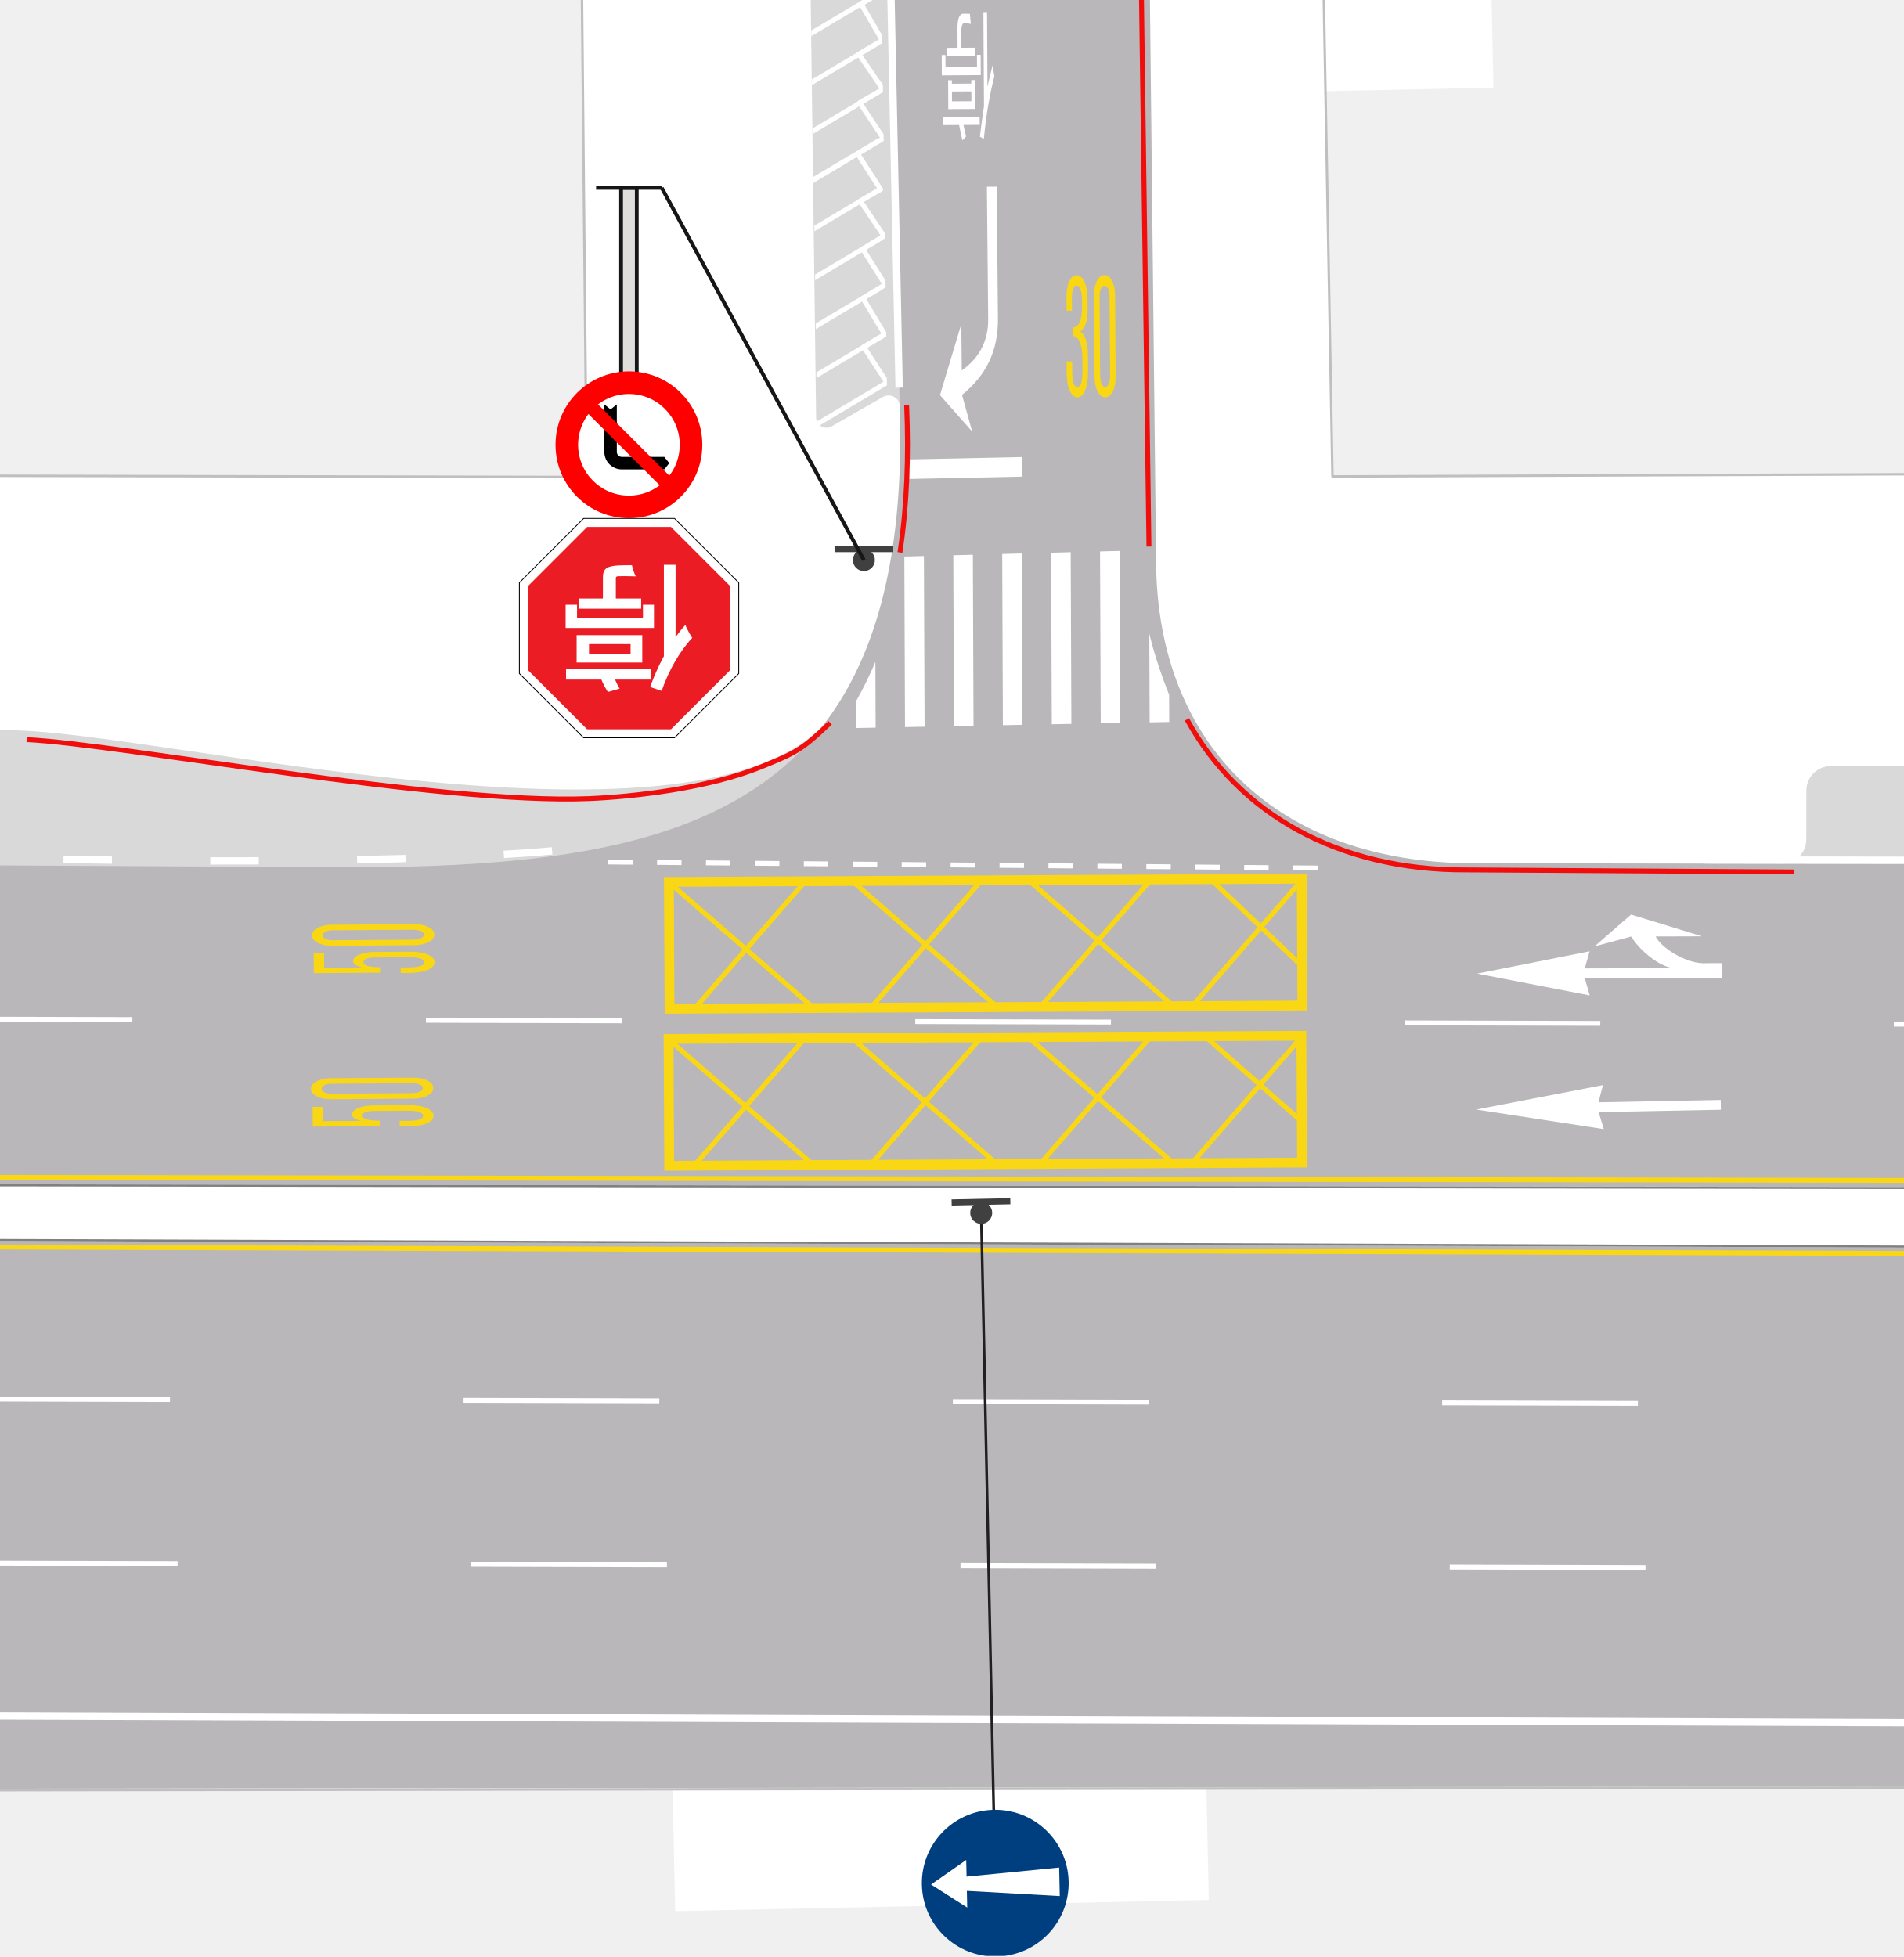
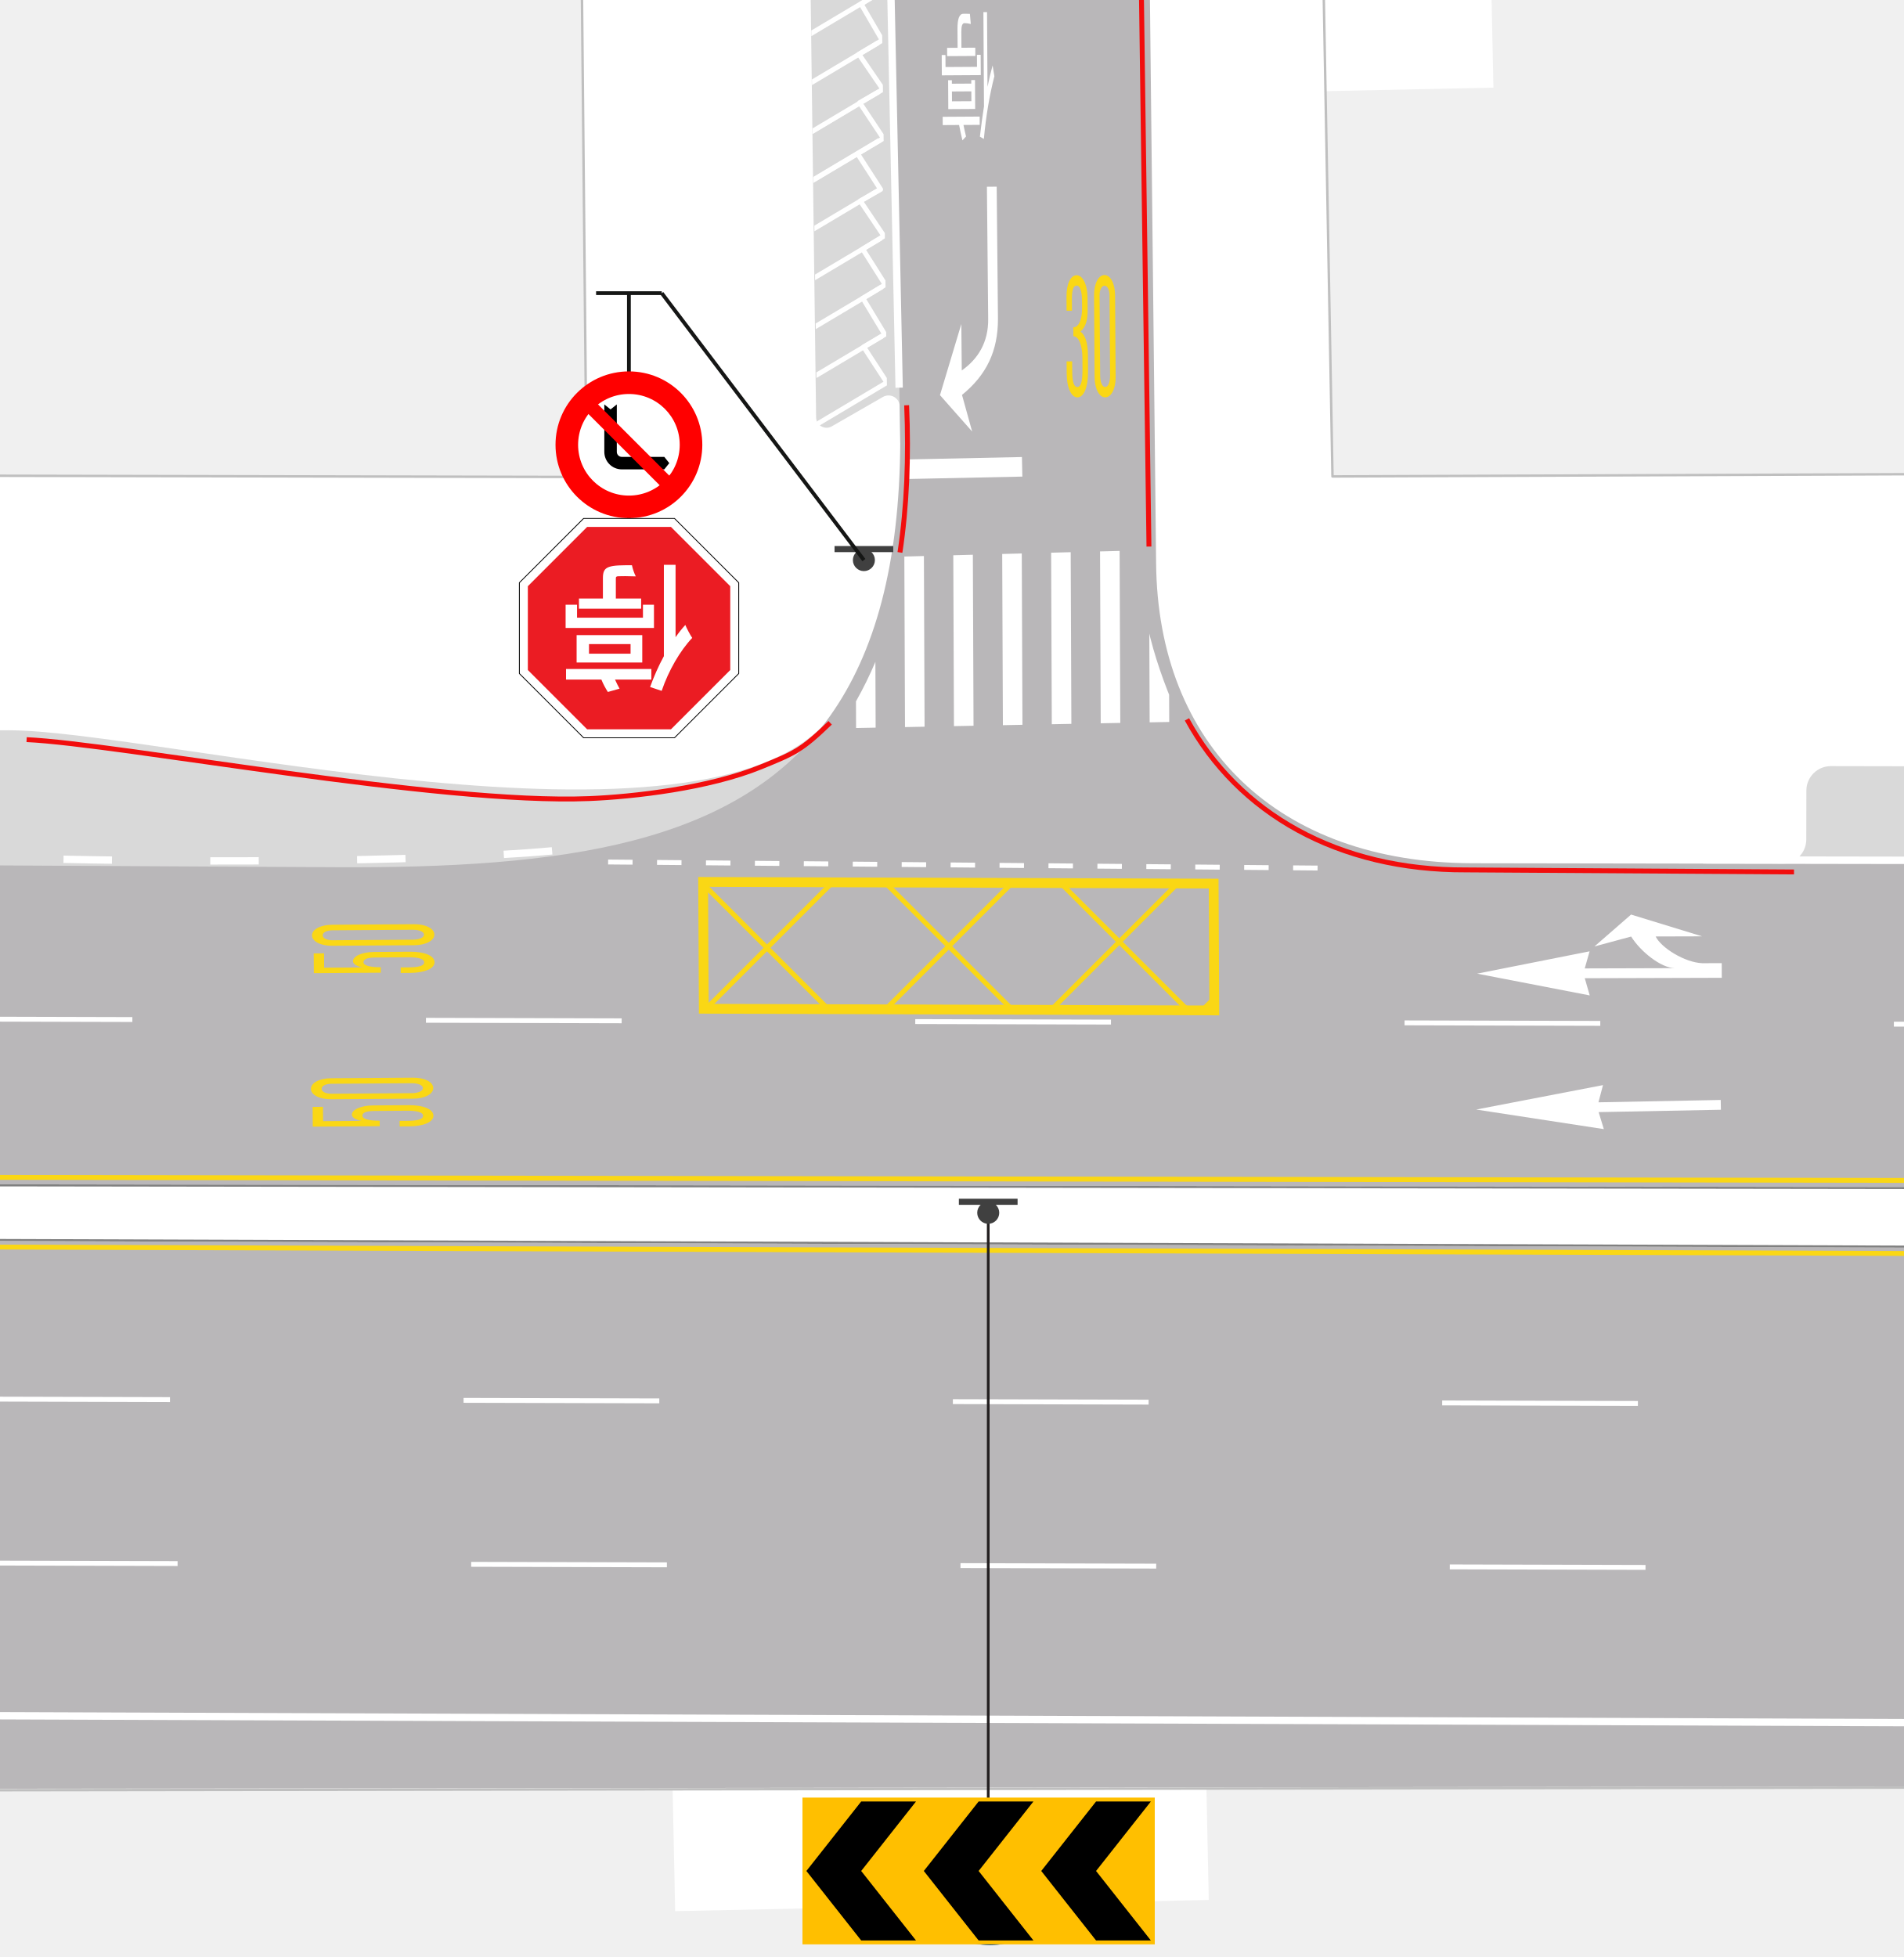
<svg xmlns="http://www.w3.org/2000/svg" xmlns:ns1="https://www.affinity.studio/" width="100%" height="100%" viewBox="0 0 389 400" version="1.1" xml:space="preserve" style="fill-rule:evenodd;clip-rule:evenodd;stroke-linecap:round;stroke-linejoin:round;stroke-miterlimit:1.5;">
  <path id="G1-03無號誌市區匯入型巷道路口-臺北市明水路439巷_出圖" d="M-428,-311.061L863.779,-311.061L863.779,399.791L-428,399.791L-428,-311.061Z" style="fill:none;" />
  <clipPath id="_clip1">
    <path d="M-428,-311.061L863.779,-311.061L863.779,399.791L-428,399.791L-428,-311.061Z" />
  </clipPath>
  <g clip-path="url(#_clip1)">
    <g id="Markings">
      <g>
        <path d="M301.82,-143.899L305.21,17.911L250.357,19.06L246.968,-142.75L301.82,-143.899Z" style="fill:white;" />
        <path d="M246.423,359.083L247.036,388.342L137.984,390.626L137.371,361.368L246.423,359.083Z" style="fill:white;" />
        <path d="M-433.933,96.35L119.883,97.492L115.354,-372.407L263.75,-374.469L272.32,97.383L904.366,94.93L911.202,364.661L-429.6,366.488L-433.933,96.35Z" style="fill:white;" />
        <clipPath id="_clip2">
          <path d="M-433.933,96.35L119.883,97.492L115.354,-372.407L263.75,-374.469L272.32,97.383L904.366,94.93L911.202,364.661L-429.6,366.488L-433.933,96.35Z" />
        </clipPath>
        <g clip-path="url(#_clip2)">
          <path d="M737.477,177.141C736.15,177.139 734.879,176.61 733.943,175.671C733.006,174.731 732.482,173.458 732.484,172.132C732.49,169.112 732.497,165.278 732.503,162.258C732.508,159.497 730.273,157.254 727.512,157.249C687.117,157.174 414.572,156.665 374.177,156.59C371.416,156.585 369.173,158.819 369.168,161.581C369.162,164.637 369.155,168.532 369.149,171.589C369.144,174.349 366.902,176.583 364.142,176.579C361.84,176.576 359.611,176.572 359.611,176.572L742.347,177.149C742.347,177.149 739.923,177.145 737.477,177.141Z" style="fill:rgb(217,217,217);" />
          <path d="M169.635,146.67C144.291,178.194 31.535,149.176 1.715,149.264L-457.849,150.611L-457.631,194.645L144.517,198.658L169.635,146.67Z" style="fill:rgb(217,217,217);" />
          <path d="M167.391,-26.899C166.12,-26.06 165.364,-24.632 165.384,-23.11C165.574,-8.458 166.561,67.729 166.789,85.326C166.799,86.082 167.209,86.776 167.865,87.151C168.522,87.525 169.328,87.524 169.983,87.147C172.952,85.44 177.391,82.887 180.442,81.133C181.151,80.726 182.022,80.725 182.731,81.13C183.44,81.535 183.882,82.286 183.89,83.103C183.925,86.384 183.969,90.528 183.969,90.528L197.268,78.362L185.398,-46.246L179.693,-46.689C179.693,-46.689 180.449,-42.574 181.011,-39.52C181.371,-37.559 180.525,-35.572 178.861,-34.474C175.616,-32.331 170.291,-28.814 167.391,-26.899Z" style="fill:rgb(217,217,217);" />
        </g>
        <path d="M-433.933,96.35L119.883,97.492L115.354,-372.407L263.75,-374.469L272.32,97.383L904.366,94.93L911.202,364.661L-429.6,366.488L-433.933,96.35Z" style="fill:none;stroke:rgb(191,191,191);stroke-width:0.5px;" />
        <path d="M152.711,-373.372C152.711,-373.372 155.196,-201.796 155.918,-151.995C156.047,-143.094 157.237,-134.24 159.464,-125.621C164.381,-106.587 173.493,-71.317 178.368,-52.449C180.545,-44.021 181.725,-35.366 181.882,-26.663C182.477,6.328 183.991,90.223 183.991,90.223C183.856,115.399 178.797,133.462 169.628,146.355C150.83,172.79 114.76,177.5 68.444,177.253L-472.893,174.357L-470.025,366.156L907.786,364.536L906.281,177.399L301.002,176.44C261.098,176.377 236.593,152.263 236.273,115.081C236.273,115.081 234.911,-9.448 234.446,-51.982C234.344,-61.307 233.077,-70.583 230.675,-79.593C225.56,-98.775 216.282,-133.571 211.273,-152.355C208.997,-160.892 207.747,-169.671 207.55,-178.505C206.529,-224.376 203.215,-373.193 203.215,-373.193L152.711,-373.372Z" style="fill:rgb(185,183,185);" />
        <g>
          <clipPath id="_clip3">
            <path d="M180.599,29.341L166.238,37.899L165.375,-24.467L179.736,-33.025L180.599,29.341Z" />
          </clipPath>
          <g clip-path="url(#_clip3)">
            <path d="M159.873,-19.896L174.807,-29.078L179.724,-21.641L175.08,-18.865L179.89,-11.687L175.428,-8.898L180.114,-1.716L175.988,0.813L180.301,8.226L175.533,11.078L180.445,18.251L175.695,20.988L180.541,28.275L160.703,40.098" style="fill:none;stroke:white;stroke-width:1px;stroke-linecap:butt;" />
            <path d="M179.205,-11.253L160.149,0.103" style="fill:none;stroke:white;stroke-width:1px;stroke-linecap:butt;" />
            <path d="M179.344,-1.254L160.288,10.103" style="fill:none;stroke:white;stroke-width:1px;stroke-linecap:butt;" />
            <path d="M179.62,18.744L160.564,30.101" style="fill:none;stroke:white;stroke-width:1px;stroke-linecap:butt;" />
            <path d="M179.482,8.745L160.426,20.102" style="fill:none;stroke:white;stroke-width:1px;stroke-linecap:butt;" />
          </g>
        </g>
        <g>
          <clipPath id="_clip4">
            <path d="M181.271,79.584L167.009,88.084L166.16,26.69L180.422,18.19L181.271,79.584Z" />
          </clipPath>
          <g clip-path="url(#_clip4)">
            <path d="M175.482,31.757L179.97,38.716L175.824,41.067L180.641,48.247L176.305,50.899L180.913,58.185L176.353,60.961L180.817,68.357L176.513,70.903L181.252,78.191L161.414,90.014" style="fill:none;stroke:white;stroke-width:1px;stroke-linecap:butt;" />
            <path d="M179.639,18.663L160.583,30.019" style="fill:none;stroke:white;stroke-width:1px;stroke-linecap:butt;" />
            <path d="M179.778,28.663L160.722,40.02" style="fill:none;stroke:white;stroke-width:1px;stroke-linecap:butt;" />
            <path d="M179.916,38.663L160.86,50.019" style="fill:none;stroke:white;stroke-width:1px;stroke-linecap:butt;" />
            <path d="M180.055,48.662L160.999,60.018" style="fill:none;stroke:white;stroke-width:1px;stroke-linecap:butt;" />
            <path d="M180.331,68.66L161.275,80.016" style="fill:none;stroke:white;stroke-width:1px;stroke-linecap:butt;" />
            <path d="M180.193,58.661L161.137,70.017" style="fill:none;stroke:white;stroke-width:1px;stroke-linecap:butt;" />
          </g>
        </g>
        <path d="M184.799,113.753C182.737,128.099 177.953,139.232 171.557,148.871L241.273,147.52C236.217,136.246 232.58,124.726 233.059,112.492L184.799,113.753Z" style="fill:none;" />
        <clipPath id="_clip5">
          <path d="M184.799,113.753C182.737,128.099 177.953,139.232 171.557,148.871L241.273,147.52C236.217,136.246 232.58,124.726 233.059,112.492L184.799,113.753Z" />
        </clipPath>
        <g clip-path="url(#_clip5)">
          <path d="M177.036,169.154L176.713,86.993L186.714,86.954L187.036,169.114L197.041,169.075L196.718,86.915L206.718,86.876L207.04,169.036L217.038,168.997L216.716,86.837L226.714,86.797L227.036,168.957L237.039,168.918L236.717,86.758L246.718,86.719L247.04,168.879L257.043,168.84L256.721,86.68L266.719,86.64L267.041,168.801L277.039,168.761L276.717,86.601L286.718,86.562L287.04,168.722L297.044,168.683L296.721,86.523L306.721,86.483L307.043,168.644L317.044,168.604L316.722,86.444L326.722,86.405L327.044,168.565L337.048,168.526L336.726,86.366L346.725,86.327L347.048,168.487L357.05,168.448L356.728,86.287L366.732,86.248L367.054,168.408L377.056,168.369L376.733,86.209L386.73,86.17L387.052,168.33L397.054,168.291L396.732,86.13L406.735,86.091L407.057,168.251L417.055,168.212L416.733,86.052L426.733,86.013L427.055,168.173L437.06,168.134L436.738,85.973L446.737,85.934L447.059,168.094L457.057,168.055L456.735,85.895L466.733,85.856L467.056,168.016L477.058,167.977L476.736,85.817L486.737,85.777L487.06,167.938L497.063,167.898L496.74,85.738L506.739,85.699L507.061,167.859L517.059,167.82L516.736,85.66L526.737,85.62L527.06,167.781L537.063,167.741L536.741,85.581L546.74,85.542L547.062,167.702L557.064,167.663L556.741,85.503L566.742,85.464L567.064,167.624L577.068,167.584L576.745,85.424L586.745,85.385L587.067,167.545L597.07,167.506L596.747,85.346L606.752,85.307L607.074,167.467L617.075,167.428L616.753,85.267L626.749,85.228L627.072,167.388L637.073,167.349L636.751,85.189L646.754,85.15L647.077,167.31L657.075,167.271L656.752,85.11" style="fill:none;stroke:white;stroke-width:4px;stroke-linecap:butt;stroke-linejoin:miter;stroke-miterlimit:10;" />
        </g>
        <g id="指向線">
          <path id="右轉箭頭" d="M192.102,80.764L198.678,88.203L196.605,80.721C201.591,76.65 203.971,71.771 203.953,65.149L203.694,38.153L201.695,38.172L201.954,65.168C202.021,69.964 199.858,73.398 196.557,75.717L196.466,66.224L192.102,80.764Z" style="fill:white;" />
          <path id="直右箭頭" d="M324.891,203.457L301.876,199.008L324.865,194.445L323.874,197.939L342.256,197.886C339.471,197.829 335.319,194.556 333.355,191.424L325.861,193.448L333.342,186.932L347.853,191.382L338.359,191.409C339.55,193.787 344.341,196.721 347.869,196.873L351.87,196.862L351.879,199.859L323.88,199.94L324.891,203.457Z" style="fill:white;" />
          <path id="直行箭頭" d="M301.689,226.785L327.775,230.785L326.712,227.309L351.701,226.828L351.663,224.826L326.674,225.306L327.602,221.79L301.689,226.785Z" style="fill:white;" />
        </g>
        <path d="M199.297,22.27L193.802,22.304L193.766,16.399L194.531,16.394L194.535,17.109L198.5,17.085L198.496,16.37L199.26,16.365L199.297,22.27ZM203.221,15.573C202.218,19.481 201.501,23.757 201.071,28.403L200.26,27.931C200.516,25.714 200.794,23.651 201.096,21.743L200.978,2.479L201.721,2.475L201.814,17.753C202.139,16.153 202.487,14.695 202.858,13.377C202.972,14.153 203.093,14.885 203.221,15.573ZM199.329,11.44L193.572,11.475L193.562,9.78L195.703,9.767L195.679,5.928C195.667,3.88 196.053,2.845 196.84,2.822C197.189,2.803 197.648,2.809 198.216,2.84C198.264,3.476 198.326,4.164 198.404,4.905C197.93,4.784 197.492,4.725 197.092,4.727C196.669,4.73 196.462,5.314 196.469,6.479L196.489,9.762L199.318,9.745L199.329,11.44ZM200.445,15.352L192.482,15.401L192.456,11.243L193.221,11.239L193.236,13.701L199.67,13.662L199.655,11.199L200.419,11.195L200.445,15.352ZM200.223,25.521L196.903,25.542C197.064,26.344 197.24,27.128 197.43,27.895L196.692,28.694C196.442,27.663 196.215,26.614 196.012,25.547L192.664,25.568L192.654,23.873L200.213,23.827L200.223,25.521ZM194.557,20.71L198.522,20.686L198.51,18.674L194.545,18.698L194.557,20.71Z" style="fill:white;fill-rule:nonzero;" />
        <g>
          <path d="M222.279,63.581L222.261,60.952C222.241,58.036 221.212,56.248 220.029,56.256C218.829,56.264 217.94,57.937 217.959,60.693L217.978,63.514L219.078,63.506L219.063,61.231C219.05,59.372 219.31,58.376 220.043,58.371C220.777,58.366 221.119,59.646 221.131,61.505L221.142,63.011C221.154,64.838 220.668,66.893 219.352,66.902L219.364,68.729C220.531,68.721 221.195,70.768 221.21,73.043L221.226,75.351C221.243,77.819 220.952,79.103 220.185,79.108C219.418,79.113 219.143,77.897 219.13,75.91L219.116,73.859L217.982,73.867L218,76.399C218.02,79.347 218.983,81.232 220.199,81.223C221.416,81.215 222.387,79.382 222.363,75.824L222.34,72.491C222.322,69.863 221.695,68.424 220.807,67.757C221.736,67.046 222.293,65.6 222.279,63.581Z" style="fill:rgb(250,215,21);fill-rule:nonzero;" />
          <path d="M223.705,77.097L223.59,60.366C223.574,57.995 224.479,56.226 225.712,56.217C226.945,56.209 227.874,57.965 227.89,60.337L228.004,77.067C228.021,79.439 227.116,81.208 225.883,81.217C224.649,81.225 223.721,79.469 223.705,77.097ZM224.836,76.769C224.846,78.211 225.285,79.105 225.868,79.101C226.452,79.097 226.879,78.197 226.869,76.755L226.757,60.345C226.749,59.223 226.31,58.393 225.727,58.397C225.144,58.401 224.716,59.237 224.724,60.359L224.836,76.769Z" style="fill:rgb(250,215,21);fill-rule:nonzero;" />
        </g>
        <g>
          <path d="M72.136,196.469C72.172,197.069 72.912,197.497 74.132,197.739L66.247,197.793L66.227,194.859L64.112,194.874L64.14,198.907L77.825,198.814L77.818,197.697C75.798,197.711 74.29,197.404 74.285,196.671C74.281,196.138 74.887,195.717 76.65,195.705L83.477,195.658C85.208,195.646 86.684,195.903 86.689,196.686C86.694,197.47 85.35,197.712 83.491,197.725L81.888,197.736L81.896,198.869L83.851,198.856C86.64,198.837 88.814,198.022 88.804,196.672C88.795,195.289 86.61,194.503 83.822,194.523L76.45,194.573C73.918,194.59 72.097,195.486 72.136,196.469Z" style="fill:rgb(250,215,21);fill-rule:nonzero;" />
          <path d="M84.646,193.2L67.916,193.314C65.544,193.331 63.775,192.426 63.766,191.193C63.758,189.959 65.514,189.031 67.886,189.015L84.617,188.9C86.988,188.884 88.757,189.789 88.766,191.022C88.774,192.255 87.018,193.184 84.646,193.2ZM84.318,192.069C85.76,192.059 86.654,191.62 86.65,191.036C86.646,190.453 85.746,190.026 84.304,190.036L67.894,190.148C66.772,190.155 65.942,190.594 65.946,191.178C65.95,191.761 66.786,192.189 67.908,192.181L84.318,192.069Z" style="fill:rgb(250,215,21);fill-rule:nonzero;" />
        </g>
        <g>
          <path d="M71.915,227.838C71.951,228.438 72.691,228.866 73.911,229.108L66.026,229.162L66.006,226.229L63.891,226.243L63.919,230.276L77.604,230.183L77.597,229.066C75.577,229.08 74.069,228.774 74.064,228.04C74.06,227.507 74.666,227.086 76.429,227.074L83.256,227.027C84.987,227.016 86.463,227.272 86.468,228.056C86.473,228.839 85.129,229.081 83.27,229.094L81.667,229.105L81.675,230.238L83.63,230.225C86.419,230.206 88.593,229.391 88.583,228.041C88.574,226.658 86.389,225.873 83.601,225.892L76.229,225.942C73.697,225.959 71.876,226.855 71.915,227.838Z" style="fill:rgb(250,215,21);fill-rule:nonzero;" />
          <path d="M84.425,224.569L67.695,224.684C65.323,224.7 63.554,223.795 63.545,222.562C63.537,221.329 65.293,220.4 67.665,220.384L84.396,220.27C86.767,220.253 88.536,221.158 88.545,222.391C88.553,223.625 86.797,224.553 84.425,224.569ZM84.097,223.438C85.539,223.428 86.433,222.989 86.429,222.406C86.425,221.822 85.525,221.395 84.083,221.405L67.673,221.517C66.551,221.525 65.721,221.964 65.725,222.547C65.729,223.13 66.565,223.558 67.687,223.55L84.097,223.438Z" style="fill:rgb(250,215,21);fill-rule:nonzero;" />
        </g>
        <g id="_10cm黃實線" ns1:id="10cm黃實線">
          <path d="M-440.558,239.942L869.664,242.042L869.994,257.821L-436.259,253.427L-440.558,239.942Z" style="fill:none;stroke:rgb(250,215,21);stroke-width:1px;stroke-linecap:butt;stroke-linejoin:miter;stroke-miterlimit:10;" />
        </g>
        <path d="M-439.68,241.458L869.69,243.291L869.97,256.683L-437.656,252.132L-439.68,241.458Z" style="fill:white;" />
        <path d="M-439.68,241.458L869.69,243.291L869.97,256.683L-437.656,252.132L-439.68,241.458ZM-439.177,241.876L-437.31,251.716L869.545,256.265L869.282,243.707L-439.177,241.876Z" style="fill:rgb(128,128,128);" />
        <g id="車道線">
          <path d="M-412.948,207.232L915.026,210.715" style="fill:none;stroke:white;stroke-width:1px;stroke-linecap:butt;stroke-linejoin:miter;stroke-miterlimit:10;stroke-dasharray:40,60,0,0,0,0;" />
          <path d="M-405.259,284.913L857.669,288.225" style="fill:none;stroke:white;stroke-width:1px;stroke-linecap:butt;stroke-linejoin:miter;stroke-miterlimit:10;stroke-dasharray:40,60,0,0,0,0;" />
          <path d="M-403.705,318.428L859.223,321.74" style="fill:none;stroke:white;stroke-width:1px;stroke-linecap:butt;stroke-linejoin:miter;stroke-miterlimit:10;stroke-dasharray:40,60,0,0,0,0;" />
        </g>
        <g id="路面邊線">
          <path d="M-434.515,349.119L865.847,353.818" style="fill:none;stroke:white;stroke-width:1.5px;stroke-linecap:butt;stroke-linejoin:miter;stroke-miterlimit:10;" />
          <path d="M348.06,175.766L749.254,176.401" style="fill:none;stroke:white;stroke-width:1.5px;stroke-linecap:butt;stroke-linejoin:miter;stroke-miterlimit:10;" />
          <path d="M181.397,-33.453L183.758,79.24" style="fill:none;stroke:white;stroke-width:1.5px;stroke-linecap:butt;stroke-linejoin:miter;stroke-miterlimit:10;" />
        </g>
        <g id="點虛線">
          <path d="M124.279,176.189L273.832,177.462" style="fill:none;stroke:white;stroke-width:1px;stroke-linecap:butt;stroke-linejoin:miter;stroke-miterlimit:10;stroke-dasharray:5,5,0,0,0,0;" />
        </g>
-         <path d="M266.034,179.602L266.166,205.527L136.833,206.183L136.701,180.258L266.034,179.602Z" style="fill:none;" />
+         <path d="M248.034,180.602L248.166,206.527L143.833,206.183L143.701,180.258L248.034,180.602Z" style="fill:none;" />
        <clipPath id="_clip6">
-           <path d="M266.034,179.602L266.166,205.527L136.833,206.183L136.701,180.258L266.034,179.602Z" />
+           <path d="M248.034,180.602L248.166,206.527L143.833,206.183L143.701,180.258L248.034,180.602Z" />
        </clipPath>
        <g clip-path="url(#_clip6)">
-           <path d="M224.604,227.608L275.744,168.696" style="fill:none;stroke:rgb(250,215,21);stroke-width:1px;stroke-linejoin:miter;" />
-           <path d="M194.196,227.046L245.336,168.134" style="fill:none;stroke:rgb(250,215,21);stroke-width:1px;stroke-linejoin:miter;" />
-           <path d="M156.093,231.206L207.233,172.293" style="fill:none;stroke:rgb(250,215,21);stroke-width:1px;stroke-linejoin:miter;" />
-           <path d="M126.213,224.277L177.353,165.365" style="fill:none;stroke:rgb(250,215,21);stroke-width:1px;stroke-linejoin:miter;" />
-           <path d="M187.097,224.09L128.185,172.95" style="fill:none;stroke:rgb(250,215,21);stroke-width:1px;stroke-linejoin:miter;" />
-           <path d="M222.793,222.298L163.88,171.157" style="fill:none;stroke:rgb(250,215,21);stroke-width:1px;stroke-linejoin:miter;" />
-           <path d="M255.583,219.315L196.671,168.175" style="fill:none;stroke:rgb(250,215,21);stroke-width:1px;stroke-linejoin:miter;" />
-           <path d="M292.997,223.087L234.458,167.383" style="fill:none;stroke:rgb(250,215,21);stroke-width:1px;stroke-linejoin:miter;" />
+           <path d="M224.604,227.608L279.767,172.445" style="fill:none;stroke:rgb(250,215,21);stroke-width:1px;stroke-linejoin:miter;" />
+           <path d="M194.196,227.046L249.359,171.883" style="fill:none;stroke:rgb(250,215,21);stroke-width:1px;stroke-linejoin:miter;" />
+           <path d="M156.093,231.206L211.256,176.042" style="fill:none;stroke:rgb(250,215,21);stroke-width:1px;stroke-linejoin:miter;" />
+           <path d="M126.213,224.277L181.376,169.114" style="fill:none;stroke:rgb(250,215,21);stroke-width:1px;stroke-linejoin:miter;" />
+           <path d="M187.097,224.09L131.934,168.927" style="fill:none;stroke:rgb(250,215,21);stroke-width:1px;stroke-linejoin:miter;" />
+           <path d="M222.793,222.298L167.629,167.134" style="fill:none;stroke:rgb(250,215,21);stroke-width:1px;stroke-linejoin:miter;" />
+           <path d="M255.583,219.315L200.42,164.152" style="fill:none;stroke:rgb(250,215,21);stroke-width:1px;stroke-linejoin:miter;" />
+           <path d="M292.997,223.087L235.858,165.948" style="fill:none;stroke:rgb(250,215,21);stroke-width:1px;stroke-linejoin:miter;" />
        </g>
-         <path d="M266.034,179.602L266.166,205.527L136.833,206.183L136.701,180.258L266.034,179.602Z" style="fill:none;stroke:rgb(250,215,21);stroke-width:2px;stroke-linejoin:miter;" />
-         <path d="M265.966,211.703L266.098,237.628L136.765,238.284L136.633,212.359L265.966,211.703Z" style="fill:none;" />
-         <clipPath id="_clip7">
-           <path d="M265.966,211.703L266.098,237.628L136.765,238.284L136.633,212.359L265.966,211.703Z" />
-         </clipPath>
-         <g clip-path="url(#_clip7)">
-           <path d="M224.536,259.709L275.676,200.797" style="fill:none;stroke:rgb(250,215,21);stroke-width:1px;stroke-linejoin:miter;" />
-           <path d="M194.128,259.147L245.268,200.235" style="fill:none;stroke:rgb(250,215,21);stroke-width:1px;stroke-linejoin:miter;" />
-           <path d="M156.025,263.306L207.165,204.394" style="fill:none;stroke:rgb(250,215,21);stroke-width:1px;stroke-linejoin:miter;" />
-           <path d="M126.145,256.378L177.285,197.466" style="fill:none;stroke:rgb(250,215,21);stroke-width:1px;stroke-linejoin:miter;" />
-           <path d="M187.03,256.191L128.117,205.051" style="fill:none;stroke:rgb(250,215,21);stroke-width:1px;stroke-linejoin:miter;" />
-           <path d="M222.725,254.398L163.813,203.258" style="fill:none;stroke:rgb(250,215,21);stroke-width:1px;stroke-linejoin:miter;" />
-           <path d="M255.515,251.416L196.603,200.276" style="fill:none;stroke:rgb(250,215,21);stroke-width:1px;stroke-linejoin:miter;" />
-           <path d="M290.309,250.629L229.378,196.933" style="fill:none;stroke:rgb(250,215,21);stroke-width:1px;stroke-linejoin:miter;" />
-         </g>
-         <path d="M265.966,211.703L266.098,237.628L136.765,238.284L136.633,212.359L265.966,211.703Z" style="fill:none;stroke:rgb(250,215,21);stroke-width:2px;stroke-linejoin:miter;" />
+         <path d="M248.034,180.602L248.166,206.527L143.833,206.183L143.701,180.258L248.034,180.602Z" style="fill:none;stroke:rgb(250,215,21);stroke-width:2px;stroke-linejoin:miter;" />
        <g id="停止線">
          <path d="M185.786,95.898L208.895,95.414" style="fill:none;stroke:white;stroke-width:4px;stroke-linecap:butt;stroke-linejoin:miter;stroke-miterlimit:10;" />
        </g>
        <g>
          <path d="M169.657,147.736C163.794,153.382 162.438,153.929 155.534,156.746C144.833,161.112 129.51,162.855 120.408,163.226C89.587,164.483 24.382,152.05 5.439,151.176M185.29,82.834C185.736,93.406 185.338,103.536 183.923,112.916" style="fill:none;stroke:rgb(242,13,13);stroke-width:1px;stroke-linecap:butt;" />
          <path d="M234.811,111.713C234.397,81.606 232.539,-54.957 232.539,-54.957C232.221,-78.324 206.995,-149.714 206.139,-175.386L205.876,-184.843M366.643,178.224L299.611,177.804C273.489,177.922 253.052,166.279 242.575,147.037" style="fill:none;stroke:rgb(242,13,13);stroke-width:1px;stroke-linecap:butt;" />
        </g>
        <path d="M112.829,173.91C86.575,176.319 32.464,176.416 -3.187,175.199" style="fill:none;stroke:white;stroke-width:1.5px;stroke-linecap:butt;stroke-linejoin:miter;stroke-miterlimit:10;stroke-dasharray:9.9,20.1,0,0,0,0;" />
      </g>
      <g id="停車格">
            </g>
    </g>
-     <g id="Signs">
+     <g>
+       <path id="引線" d="M201.965,247.888L201.965,384.922" style="fill:none;stroke:rgb(35,31,32);stroke-width:0.55px;stroke-linecap:square;stroke-linejoin:miter;" />
+       <g id="遵8">
+         <circle cx="202.34" cy="382.576" r="15" style="fill:rgb(0,63,127);" />
+         <path d="M196.507,381.119L215.466,379.659L215.464,385.492L196.506,384.034L196.506,387.437L189.214,382.575L196.506,377.715L196.507,381.119Z" style="fill:white;" />
+       </g>
      <g>
-         <g>
-           <path d="M182.554,112.23L170.555,112.23" style="fill:none;stroke:rgb(64,64,64);stroke-width:1.25px;stroke-linecap:butt;" />
-           <circle cx="176.554" cy="114.48" r="2.25" style="fill:rgb(64,64,64);" />
-         </g>
-         <g>
-           <g id="桿件">
-             <path id="path3090" d="M126.926,78.965L126.926,38.399L130.136,38.399L130.136,78.965L126.926,78.965Z" style="fill:rgb(224,222,221);fill-rule:nonzero;stroke:rgb(21,22,21);stroke-width:0.77px;stroke-linecap:butt;stroke-linejoin:miter;stroke-miterlimit:10;" />
-             <path id="path3155" d="M135.24,38.399L121.823,38.399" style="fill:none;fill-rule:nonzero;stroke:rgb(21,22,21);stroke-width:0.77px;stroke-linecap:butt;stroke-linejoin:miter;stroke-miterlimit:10;" />
-           </g>
-         </g>
-         <g id="禁18">
-           <path id="Path-1" ns1:id="Path 1" d="M128.533,80.415C134.337,80.415 139.032,85.11 139.032,90.914C139.032,96.718 134.337,101.413 128.533,101.413C122.729,101.413 118.034,96.718 118.034,90.914C118.034,85.11 122.729,80.415 128.533,80.415Z" style="fill:white;" />
-           <path id="_-Compound-Path-" ns1:id="&lt;Compound Path&gt;" d="M128.533,75.912C136.827,75.912 143.531,82.62 143.531,90.914C143.531,99.208 136.827,105.912 128.533,105.912C120.239,105.912 113.531,99.208 113.531,90.914C113.531,82.62 120.239,75.912 128.533,75.912ZM118.147,90.914C118.147,96.655 122.789,101.296 128.533,101.296C134.274,101.296 138.916,96.655 138.916,90.914C138.916,85.17 134.274,80.528 128.533,80.528C122.789,80.528 118.147,85.17 118.147,90.914Z" style="fill:rgb(255,0,0);" />
-           <path id="_-Path-" ns1:id="&lt;Path&gt;" d="M127.078,95.938L135.762,95.938L136.782,94.66L135.762,93.385L127.078,93.385C126.516,93.385 126.058,92.928 126.058,92.365L126.058,82.661L124.78,83.681L123.505,82.661L123.505,92.365C123.505,94.337 125.106,95.938 127.078,95.938Z" style="fill-rule:nonzero;" />
-           <path id="Path2" d="M135.226,99.59L119.875,84.24L121.836,82.275L137.191,97.626L135.226,99.59Z" style="fill:rgb(255,0,0);" />
-         </g>
-         <path id="path31551" ns1:id="path3155" d="M176.554,114.48L135.24,38.399" style="fill:none;fill-rule:nonzero;stroke:rgb(21,22,21);stroke-width:0.77px;stroke-linecap:butt;stroke-linejoin:miter;stroke-miterlimit:10;" />
-         <g id="遵1">
-           <path id="_-Path-1" ns1:id="&lt;Path&gt;" d="M119.211,105.912L137.852,105.912L151.031,119.092L151.031,137.733L137.852,150.912L119.211,150.912L106.031,137.733L106.031,119.092L119.211,105.912Z" style="fill:white;fill-rule:nonzero;" />
-           <path id="_-Path--copy" ns1:id="&lt;Path&gt; copy" d="M119.992,107.701L137.126,107.701L149.242,119.817L149.242,136.951L137.126,149.067L119.992,149.067L107.876,136.951L107.876,119.817L119.992,107.701Z" style="fill:rgb(235,28,35);fill-rule:nonzero;" />
-           <path id="path8" d="M106.144,137.671L119.272,150.8L137.846,150.8L150.975,137.671L150.975,119.097L137.846,105.968L119.272,105.968L106.144,119.097L106.144,137.671Z" style="fill:none;fill-rule:nonzero;stroke:black;stroke-width:0.17px;stroke-miterlimit:4;" />
-           <path id="停" d="M125.691,138.903C125.972,139.55 126.309,140.197 126.619,140.759L124.228,141.434C123.75,140.703 123.216,139.69 122.906,138.903L115.678,138.903L115.678,136.737L133.116,136.737L133.116,138.903L125.691,138.903ZM131.259,129.818L131.259,135.415L117.844,135.415L117.844,129.818L131.259,129.818ZM128.869,131.647L120.375,131.647L120.375,133.615L128.869,133.615L128.869,131.647ZM132.862,140.422C133.622,138.312 134.578,136.118 135.675,134.122L135.675,115.447L138.066,115.447L138.066,130.24C138.712,129.312 139.387,128.468 140.062,127.737C140.287,128.328 141.019,129.734 141.469,130.381C138.966,133.025 136.631,137.075 135.225,141.209L132.862,140.422ZM131.034,124.418L118.322,124.418L118.322,122.337L123.216,122.337L123.216,118.147C123.216,116.881 123.497,116.206 124.509,115.868C125.522,115.531 126.984,115.531 129.15,115.531C129.291,116.234 129.6,117.162 129.937,117.809C128.419,117.753 126.844,117.753 126.422,117.781C125.972,117.781 125.859,117.893 125.859,118.231L125.859,122.337L131.034,122.337L131.034,124.418ZM115.594,128.356L115.594,123.603L117.928,123.603L117.928,126.247L131.4,126.247L131.4,123.603L133.65,123.603L133.65,128.356L115.594,128.356Z" style="fill:white;" />
+         <path d="M207.964,245.638L195.965,245.638" style="fill:none;stroke:rgb(64,64,64);stroke-width:1.25px;stroke-linecap:butt;" />
+         <circle cx="201.965" cy="247.888" r="2.25" style="fill:rgb(64,64,64);" />
+       </g>
+     </g>
+     <g>
+       <g>
+         <path d="M182.554,112.23L170.555,112.23" style="fill:none;stroke:rgb(64,64,64);stroke-width:1.25px;stroke-linecap:butt;" />
+         <circle cx="176.554" cy="114.48" r="2.25" style="fill:rgb(64,64,64);" />
+       </g>
+       <g>
+         <g id="桿件">
+           <path id="path3155" d="M135.24,59.916L121.823,59.916" style="fill:none;fill-rule:nonzero;stroke:rgb(21,22,21);stroke-width:0.77px;stroke-linecap:butt;stroke-linejoin:miter;stroke-miterlimit:10;" />
+           <path id="path31551" ns1:id="path3155" d="M128.531,59.916L128.531,128.44" style="fill:none;fill-rule:nonzero;stroke:rgb(21,22,21);stroke-width:0.77px;stroke-linecap:butt;stroke-linejoin:miter;stroke-miterlimit:10;" />
        </g>
      </g>
-       <g>
-         <path id="引線" d="M200.53,247.903L203.4,384.906" style="fill:none;stroke:rgb(35,31,32);stroke-width:0.55px;stroke-linecap:square;stroke-linejoin:miter;" />
-         <g id="遵8">
-           <path d="M203.714,399.903C195.437,400.077 188.576,393.498 188.403,385.221C188.229,376.944 194.808,370.083 203.085,369.91C211.362,369.736 218.223,376.315 218.396,384.592C218.57,392.869 211.991,399.73 203.714,399.903Z" style="fill:rgb(0,63,127);" />
-           <path d="M197.537,383.572L216.461,381.715L216.582,387.547L197.597,386.487L197.668,389.889L190.277,385.181L197.464,380.168L197.537,383.572Z" style="fill:white;" />
-         </g>
-         <g>
-           <path d="M206.481,245.528L194.484,245.779" style="fill:none;stroke:rgb(64,64,64);stroke-width:1.25px;stroke-linecap:butt;" />
-           <path d="M200.577,250.152C199.335,250.178 198.306,249.191 198.28,247.95C198.254,246.709 199.241,245.679 200.483,245.653C201.724,245.627 202.753,246.614 202.779,247.856C202.805,249.097 201.818,250.126 200.577,250.152Z" style="fill:rgb(64,64,64);" />
-         </g>
+       <g id="禁18">
+         <path id="Path-1" ns1:id="Path 1" d="M128.533,80.415C134.337,80.415 139.032,85.11 139.032,90.914C139.032,96.718 134.337,101.413 128.533,101.413C122.729,101.413 118.034,96.718 118.034,90.914C118.034,85.11 122.729,80.415 128.533,80.415Z" style="fill:white;" />
+         <path id="_-Compound-Path-" ns1:id="&lt;Compound Path&gt;" d="M128.533,75.912C136.827,75.912 143.531,82.62 143.531,90.914C143.531,99.208 136.827,105.912 128.533,105.912C120.239,105.912 113.531,99.208 113.531,90.914C113.531,82.62 120.239,75.912 128.533,75.912ZM118.147,90.914C118.147,96.655 122.789,101.296 128.533,101.296C134.274,101.296 138.916,96.655 138.916,90.914C138.916,85.17 134.274,80.528 128.533,80.528C122.789,80.528 118.147,85.17 118.147,90.914Z" style="fill:rgb(255,0,0);" />
+         <path id="_-Path-" ns1:id="&lt;Path&gt;" d="M127.078,95.938L135.762,95.938L136.782,94.66L135.762,93.385L127.078,93.385C126.516,93.385 126.058,92.928 126.058,92.365L126.058,82.661L124.78,83.681L123.505,82.661L123.505,92.365C123.505,94.337 125.106,95.938 127.078,95.938Z" style="fill-rule:nonzero;" />
+         <path id="Path2" d="M135.226,99.59L119.875,84.24L121.836,82.275L137.191,97.626L135.226,99.59Z" style="fill:rgb(255,0,0);" />
      </g>
-       <g id="定位物件">
-             </g>
+       <path id="path31552" ns1:id="path3155" d="M176.554,114.48L135.24,59.916" style="fill:none;fill-rule:nonzero;stroke:rgb(21,22,21);stroke-width:0.77px;stroke-linecap:butt;stroke-linejoin:miter;stroke-miterlimit:10;" />
+       <g id="遵1">
+         <path id="_-Path-1" ns1:id="&lt;Path&gt;" d="M119.211,105.912L137.852,105.912L151.031,119.092L151.031,137.733L137.852,150.912L119.211,150.912L106.031,137.733L106.031,119.092L119.211,105.912Z" style="fill:white;fill-rule:nonzero;" />
+         <path id="_-Path--copy" ns1:id="&lt;Path&gt; copy" d="M119.992,107.701L137.126,107.701L149.242,119.817L149.242,136.951L137.126,149.067L119.992,149.067L107.876,136.951L107.876,119.817L119.992,107.701Z" style="fill:rgb(235,28,35);fill-rule:nonzero;" />
+         <path id="path8" d="M106.144,137.671L119.272,150.8L137.846,150.8L150.975,137.671L150.975,119.097L137.846,105.968L119.272,105.968L106.144,119.097L106.144,137.671Z" style="fill:none;fill-rule:nonzero;stroke:black;stroke-width:0.17px;stroke-miterlimit:4;" />
+         <path id="停" d="M125.691,138.903C125.972,139.55 126.309,140.197 126.619,140.759L124.228,141.434C123.75,140.703 123.216,139.69 122.906,138.903L115.678,138.903L115.678,136.737L133.116,136.737L133.116,138.903L125.691,138.903ZM131.259,129.818L131.259,135.415L117.844,135.415L117.844,129.818L131.259,129.818ZM128.869,131.647L120.375,131.647L120.375,133.615L128.869,133.615L128.869,131.647ZM132.862,140.422C133.622,138.312 134.578,136.118 135.675,134.122L135.675,115.447L138.066,115.447L138.066,130.24C138.712,129.312 139.387,128.468 140.062,127.737C140.287,128.328 141.019,129.734 141.469,130.381C138.966,133.025 136.631,137.075 135.225,141.209L132.862,140.422ZM131.034,124.418L118.322,124.418L118.322,122.337L123.216,122.337L123.216,118.147C123.216,116.881 123.497,116.206 124.509,115.868C125.522,115.531 126.984,115.531 129.15,115.531C129.291,116.234 129.6,117.162 129.937,117.809C128.419,117.753 126.844,117.753 126.422,117.781C125.972,117.781 125.859,117.893 125.859,118.231L125.859,122.337L131.034,122.337L131.034,124.418ZM115.594,128.356L115.594,123.603L117.928,123.603L117.928,126.247L131.4,126.247L131.4,123.603L133.65,123.603L133.65,128.356L115.594,128.356Z" style="fill:white;" />
+       </g>
+     </g>
+     <g id="輔2左">
+       <rect x="164" y="367.417" width="72" height="30" style="fill:rgb(255,191,0);" />
+       <path d="M224,382.417L235.2,396.617L224,396.617L212.8,382.417L224,368.217L235.2,368.217L224,382.417ZM200,382.417L211.2,396.617L200,396.617L188.8,382.417L200,368.217L211.2,368.217L200,382.417ZM176,382.417L187.2,396.617L176,396.617L164.8,382.417L176,368.217L187.2,368.217L176,382.417Z" style="fill-rule:nonzero;" />
    </g>
  </g>
</svg>
